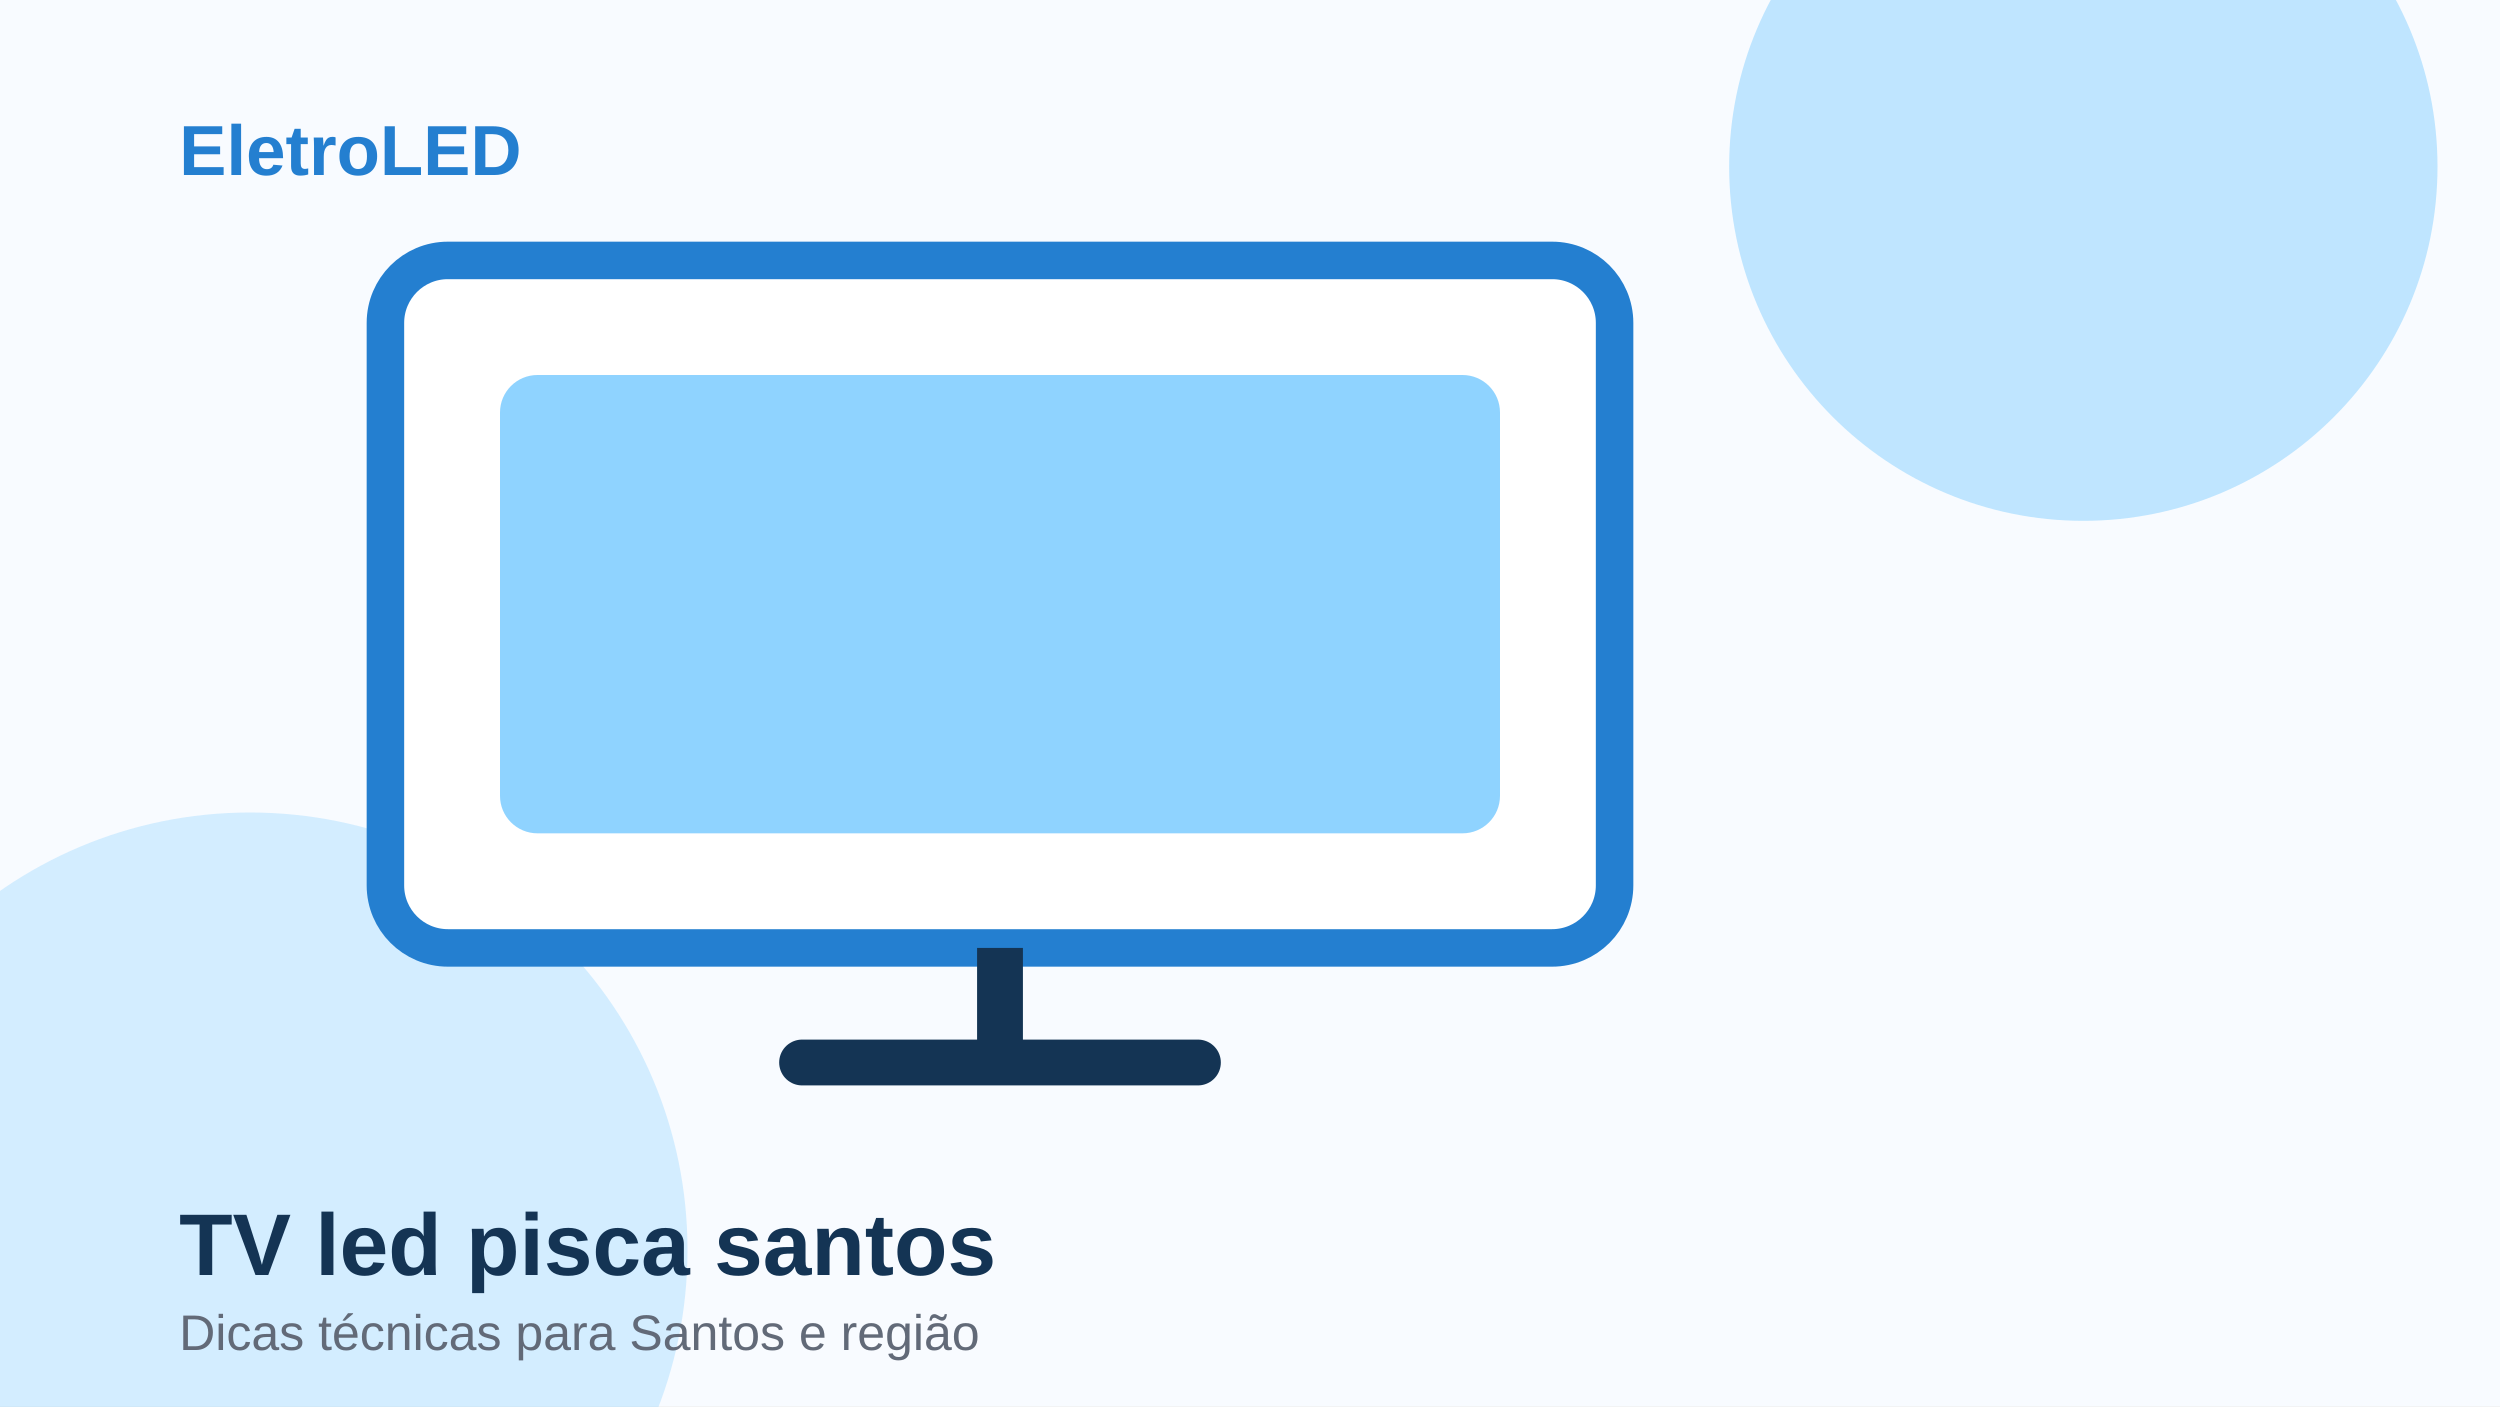
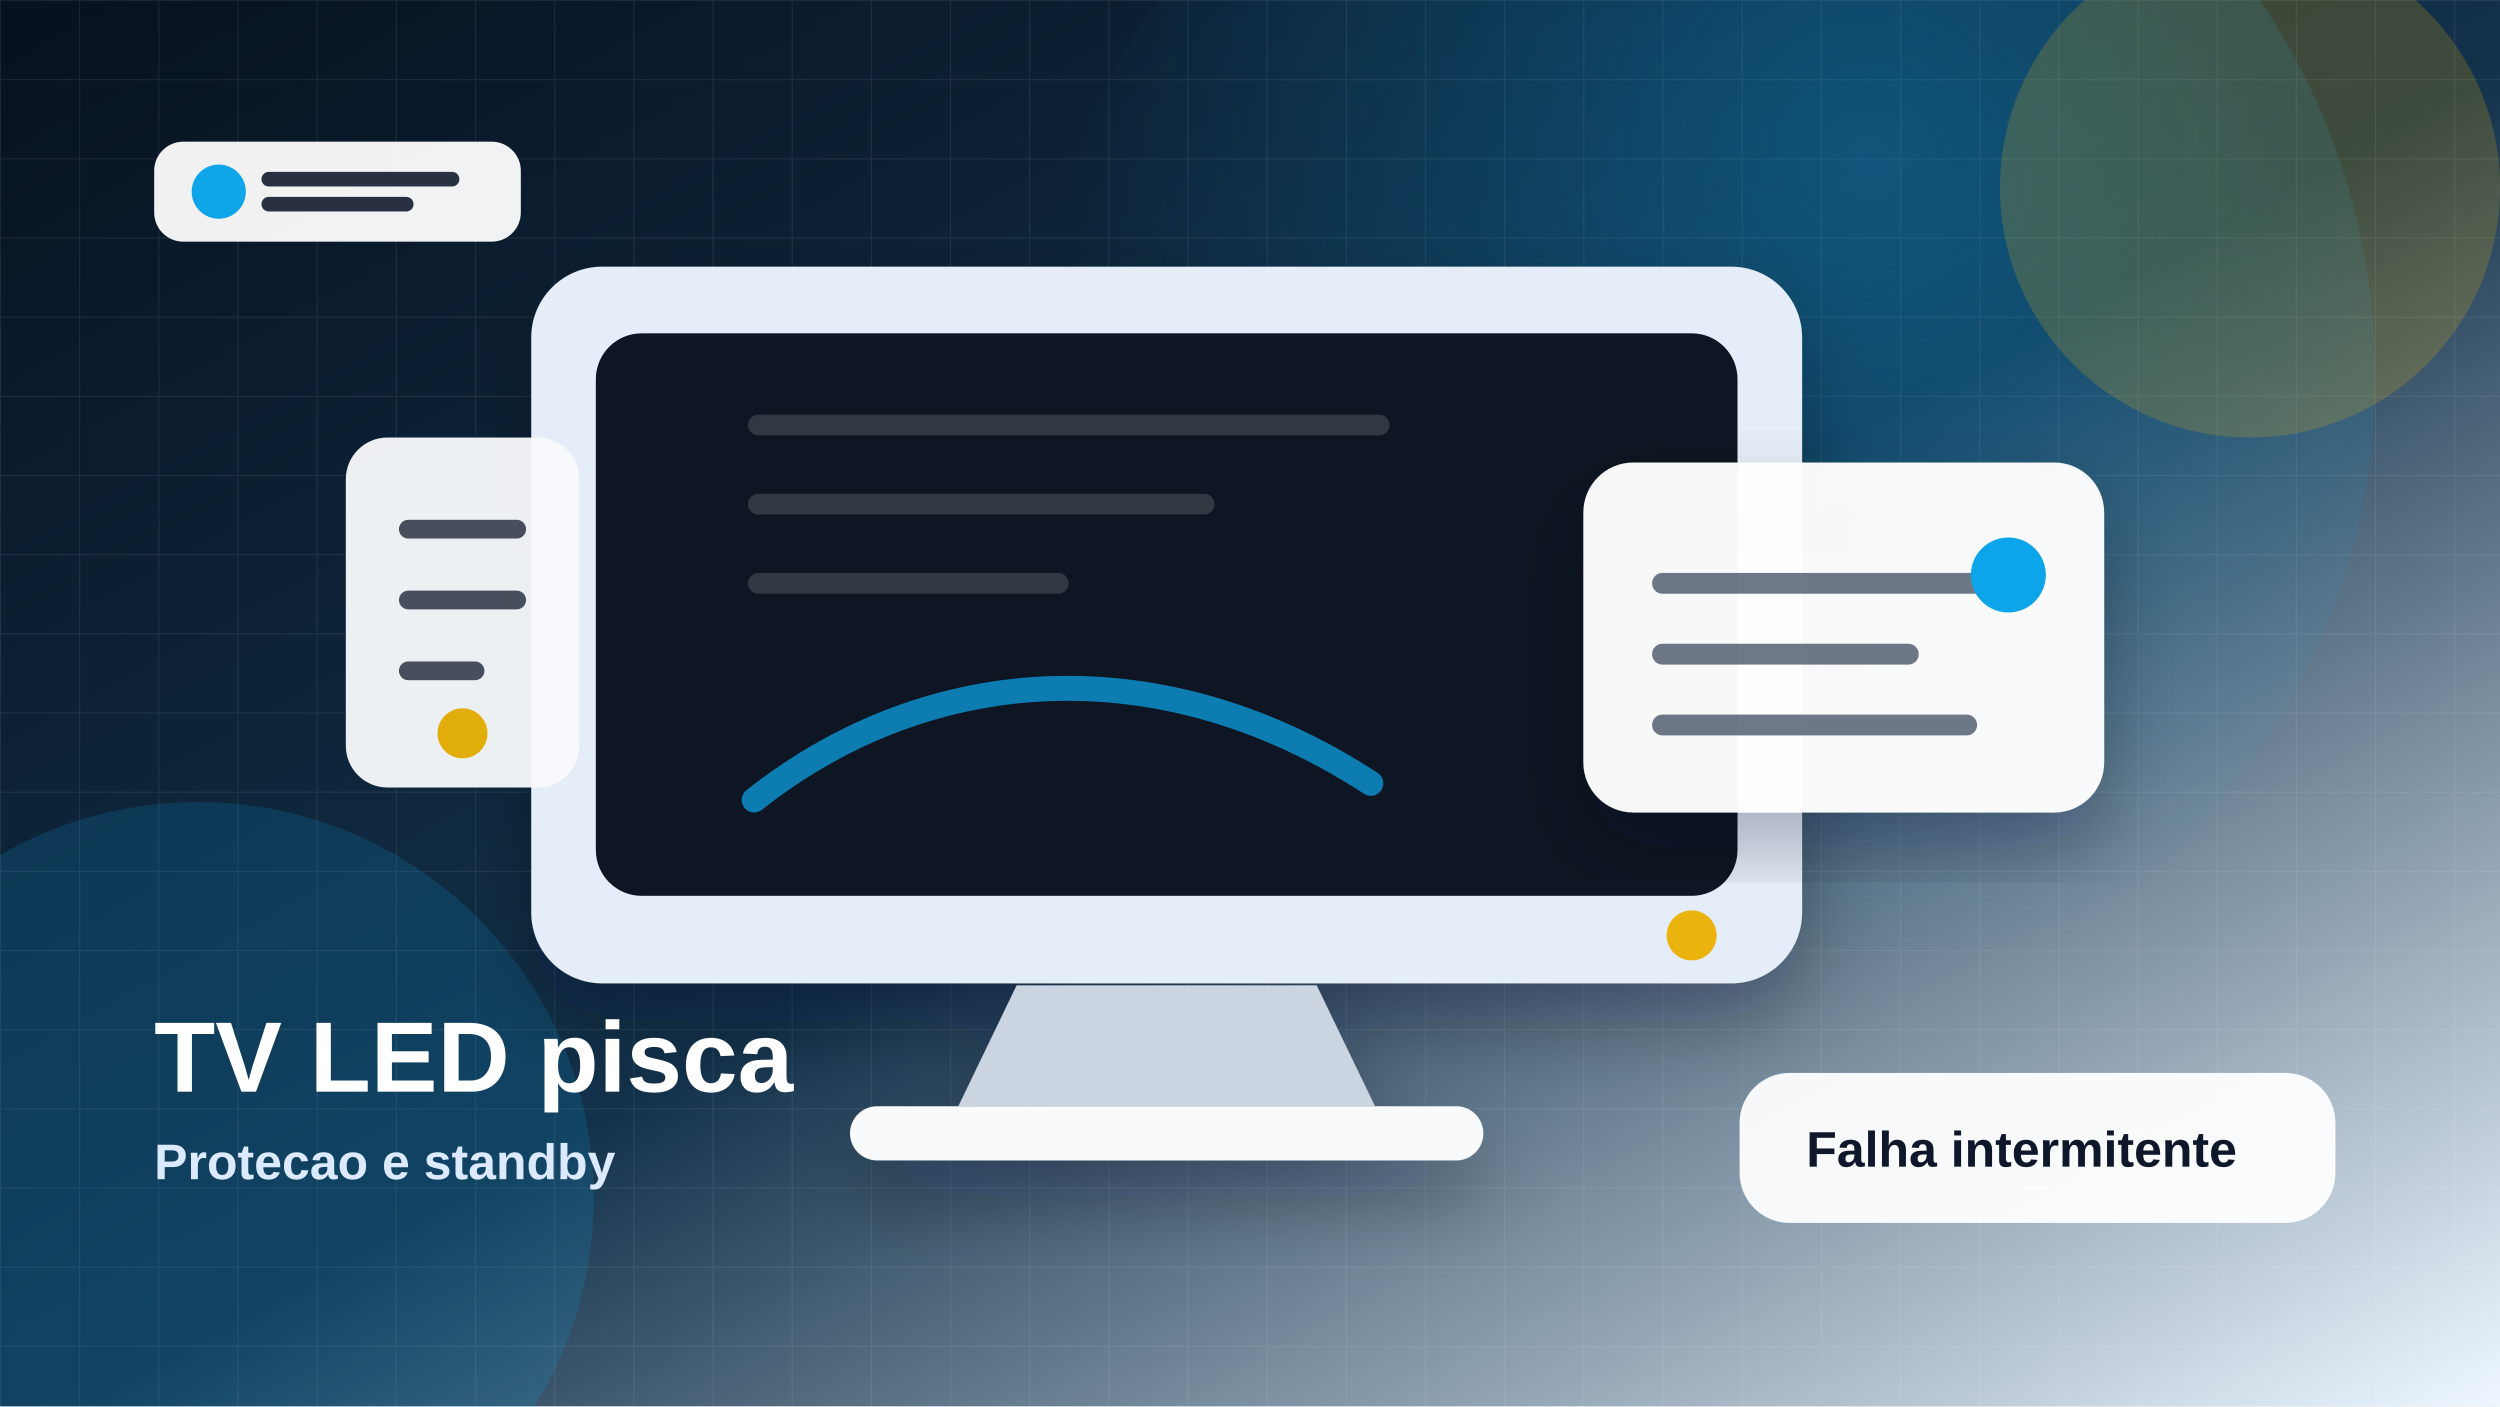
- <svg xmlns="http://www.w3.org/2000/svg" width="1200" height="675" viewBox="0 0 1200 675" role="img" aria-label="TV led pisca santos">
-   <rect width="1200" height="675" fill="#f8fbff" />
-   <circle cx="1000" cy="80" r="170" fill="#8fd3ff" opacity=".55" />
-   <circle cx="120" cy="600" r="210" fill="#8fd3ff" opacity=".35" />
-   <rect x="185" y="125" width="590" height="330" rx="30" fill="#fff" stroke="#247fd0" stroke-width="18" />
-   <rect x="240" y="180" width="480" height="220" rx="18" fill="#8fd3ff" />
-   <line x1="385" y1="510" x2="575" y2="510" stroke="#143454" stroke-width="22" stroke-linecap="round" />
-   <line x1="480" y1="455" x2="480" y2="510" stroke="#143454" stroke-width="22" />
-   <text x="86" y="84" font-family="Arial, Helvetica, sans-serif" font-size="34" font-weight="700" fill="#247fd0">EletroLED</text>
-   <text x="86" y="612" font-family="Arial, Helvetica, sans-serif" font-size="42" font-weight="700" fill="#143454">TV led pisca santos</text>
-   <text x="86" y="648" font-family="Arial, Helvetica, sans-serif" font-size="24" fill="#626a78">Dicas técnicas para Santos e região</text>
+ <svg xmlns="http://www.w3.org/2000/svg" width="1200" height="675" viewBox="0 0 1200 675" role="img" aria-label="TV LED pisca - Protecao e standby">
+   <defs>
+     <linearGradient id="bg-tvBlink" x1="0" x2="1" y1="0" y2="1">
+       <stop offset="0" stop-color="#07111f" />
+       <stop offset="0.52" stop-color="#12314a" />
+       <stop offset="1" stop-color="#eef7ff" />
+     </linearGradient>
+     <radialGradient id="glow" cx="62%" cy="34%" r="60%">
+       <stop offset="0" stop-color="#0ea5e9" stop-opacity="0.34" />
+       <stop offset="1" stop-color="#0ea5e9" stop-opacity="0" />
+     </radialGradient>
+     <pattern id="grid" width="38" height="38" patternUnits="userSpaceOnUse">
+       <path d="M38 0H0V38" fill="none" stroke="#ffffff" stroke-opacity="0.08" stroke-width="1" />
+     </pattern>
+     <filter id="shadow" x="-20%" y="-20%" width="140%" height="140%">
+       <feDropShadow dx="0" dy="18" stdDeviation="18" flood-color="#020617" flood-opacity="0.28" />
+     </filter>
+   </defs>
+   <rect width="1200" height="675" fill="url(#bg-tvBlink)" />
+   <rect width="1200" height="675" fill="url(#grid)" />
+   <circle cx="820" cy="180" r="320" fill="url(#glow)" />
+   <circle cx="1080" cy="90" r="120" fill="#eab308" opacity="0.20" />
+   <circle cx="95" cy="575" r="190" fill="#0ea5e9" opacity="0.16" />
+   <g filter="url(#shadow)">
+     <rect x="255" y="128" width="610" height="344" rx="34" fill="#e5eef8" />
+     <rect x="286" y="160" width="548" height="270" rx="22" fill="#0b1220" />
+     <path d="M362 384c86-68 198-72 296-8" fill="none" stroke="#0ea5e9" stroke-width="12" stroke-linecap="round" opacity="0.72" />
+     <path d="M364 204h298M364 242h214M364 280h144" stroke="#ffffff" stroke-width="10" stroke-linecap="round" opacity="0.16" />
+     <path d="M488 473h144l28 58H460z" fill="#cbd5e1" />
+     <rect x="408" y="531" width="304" height="26" rx="13" fill="#f8fafc" />
+     <circle cx="812" cy="449" r="12" fill="#eab308">
+       <animate attributeName="opacity" values="1;.25;1" dur="1.2s" repeatCount="indefinite" />
+     </circle>
+   </g>
+   <g transform="translate(760 222)" filter="url(#shadow)">
+     <rect width="250" height="168" rx="24" fill="#ffffff" opacity="0.96" />
+     <path d="M38 58h174M38 92h118M38 126h146" stroke="#334155" stroke-width="10" stroke-linecap="round" opacity="0.7" />
+     <circle cx="204" cy="54" r="18" fill="#0ea5e9" />
+   </g>
+   <g transform="translate(166 210)" opacity="0.95">
+     <rect width="112" height="168" rx="20" fill="#f8fafc" />
+     <path d="M30 44h52M30 78h52M30 112h32" stroke="#0f172a" stroke-width="9" stroke-linecap="round" opacity="0.75" />
+     <circle cx="56" cy="142" r="12" fill="#eab308" />
+   </g>
+   <g transform="translate(74 68)">
+     <rect width="176" height="48" rx="14" fill="#ffffff" opacity="0.94" />
+     <circle cx="31" cy="24" r="13" fill="#0ea5e9" />
+     <path d="M55 18h88M55 30h66" stroke="#0f172a" stroke-width="7" stroke-linecap="round" opacity="0.88" />
+   </g>
+   <g transform="translate(74 524)">
+     <text font-family="Arial, Helvetica, sans-serif" font-size="48" font-weight="800" fill="#ffffff">TV LED pisca</text>
+     <text y="42" font-family="Arial, Helvetica, sans-serif" font-size="24" font-weight="600" fill="#dbeafe">Protecao e standby</text>
+   </g>
+   <g transform="translate(835 515)">
+     <rect width="286" height="72" rx="24" fill="#ffffff" opacity="0.94" />
+     <text x="32" y="45" font-family="Arial, Helvetica, sans-serif" font-size="24" font-weight="800" fill="#0f172a">Falha intermitente</text>
+   </g>
</svg>
